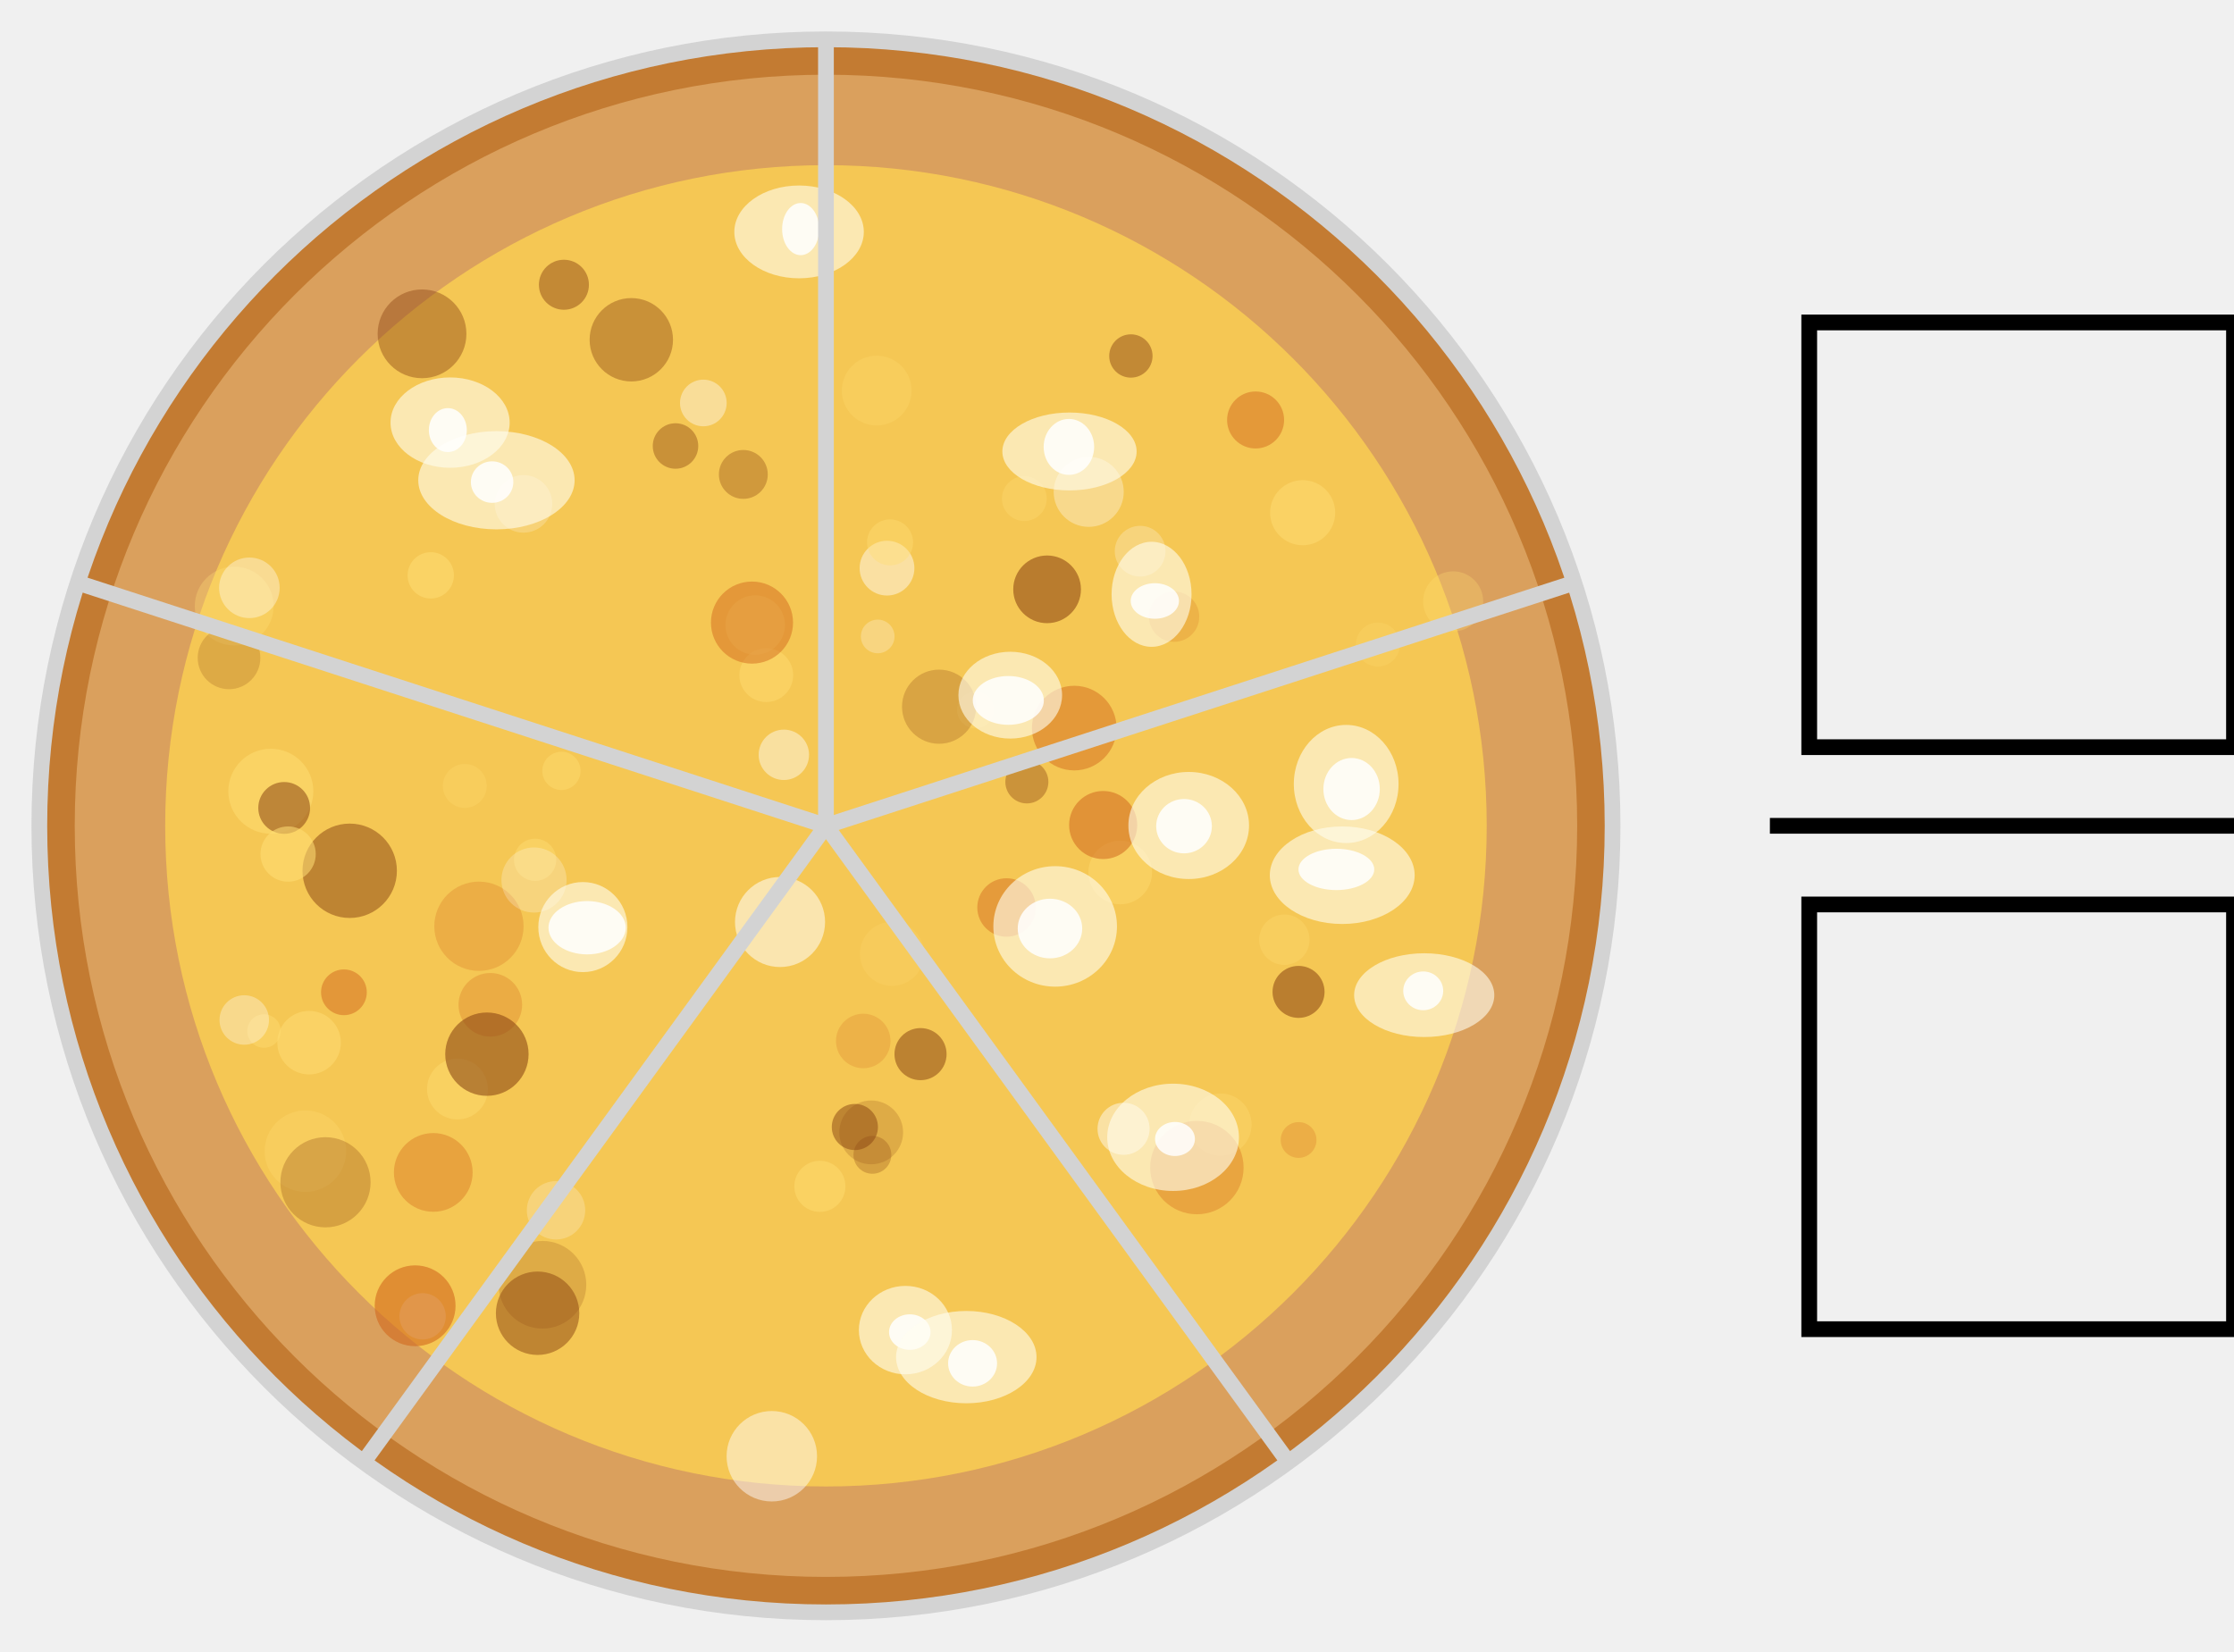
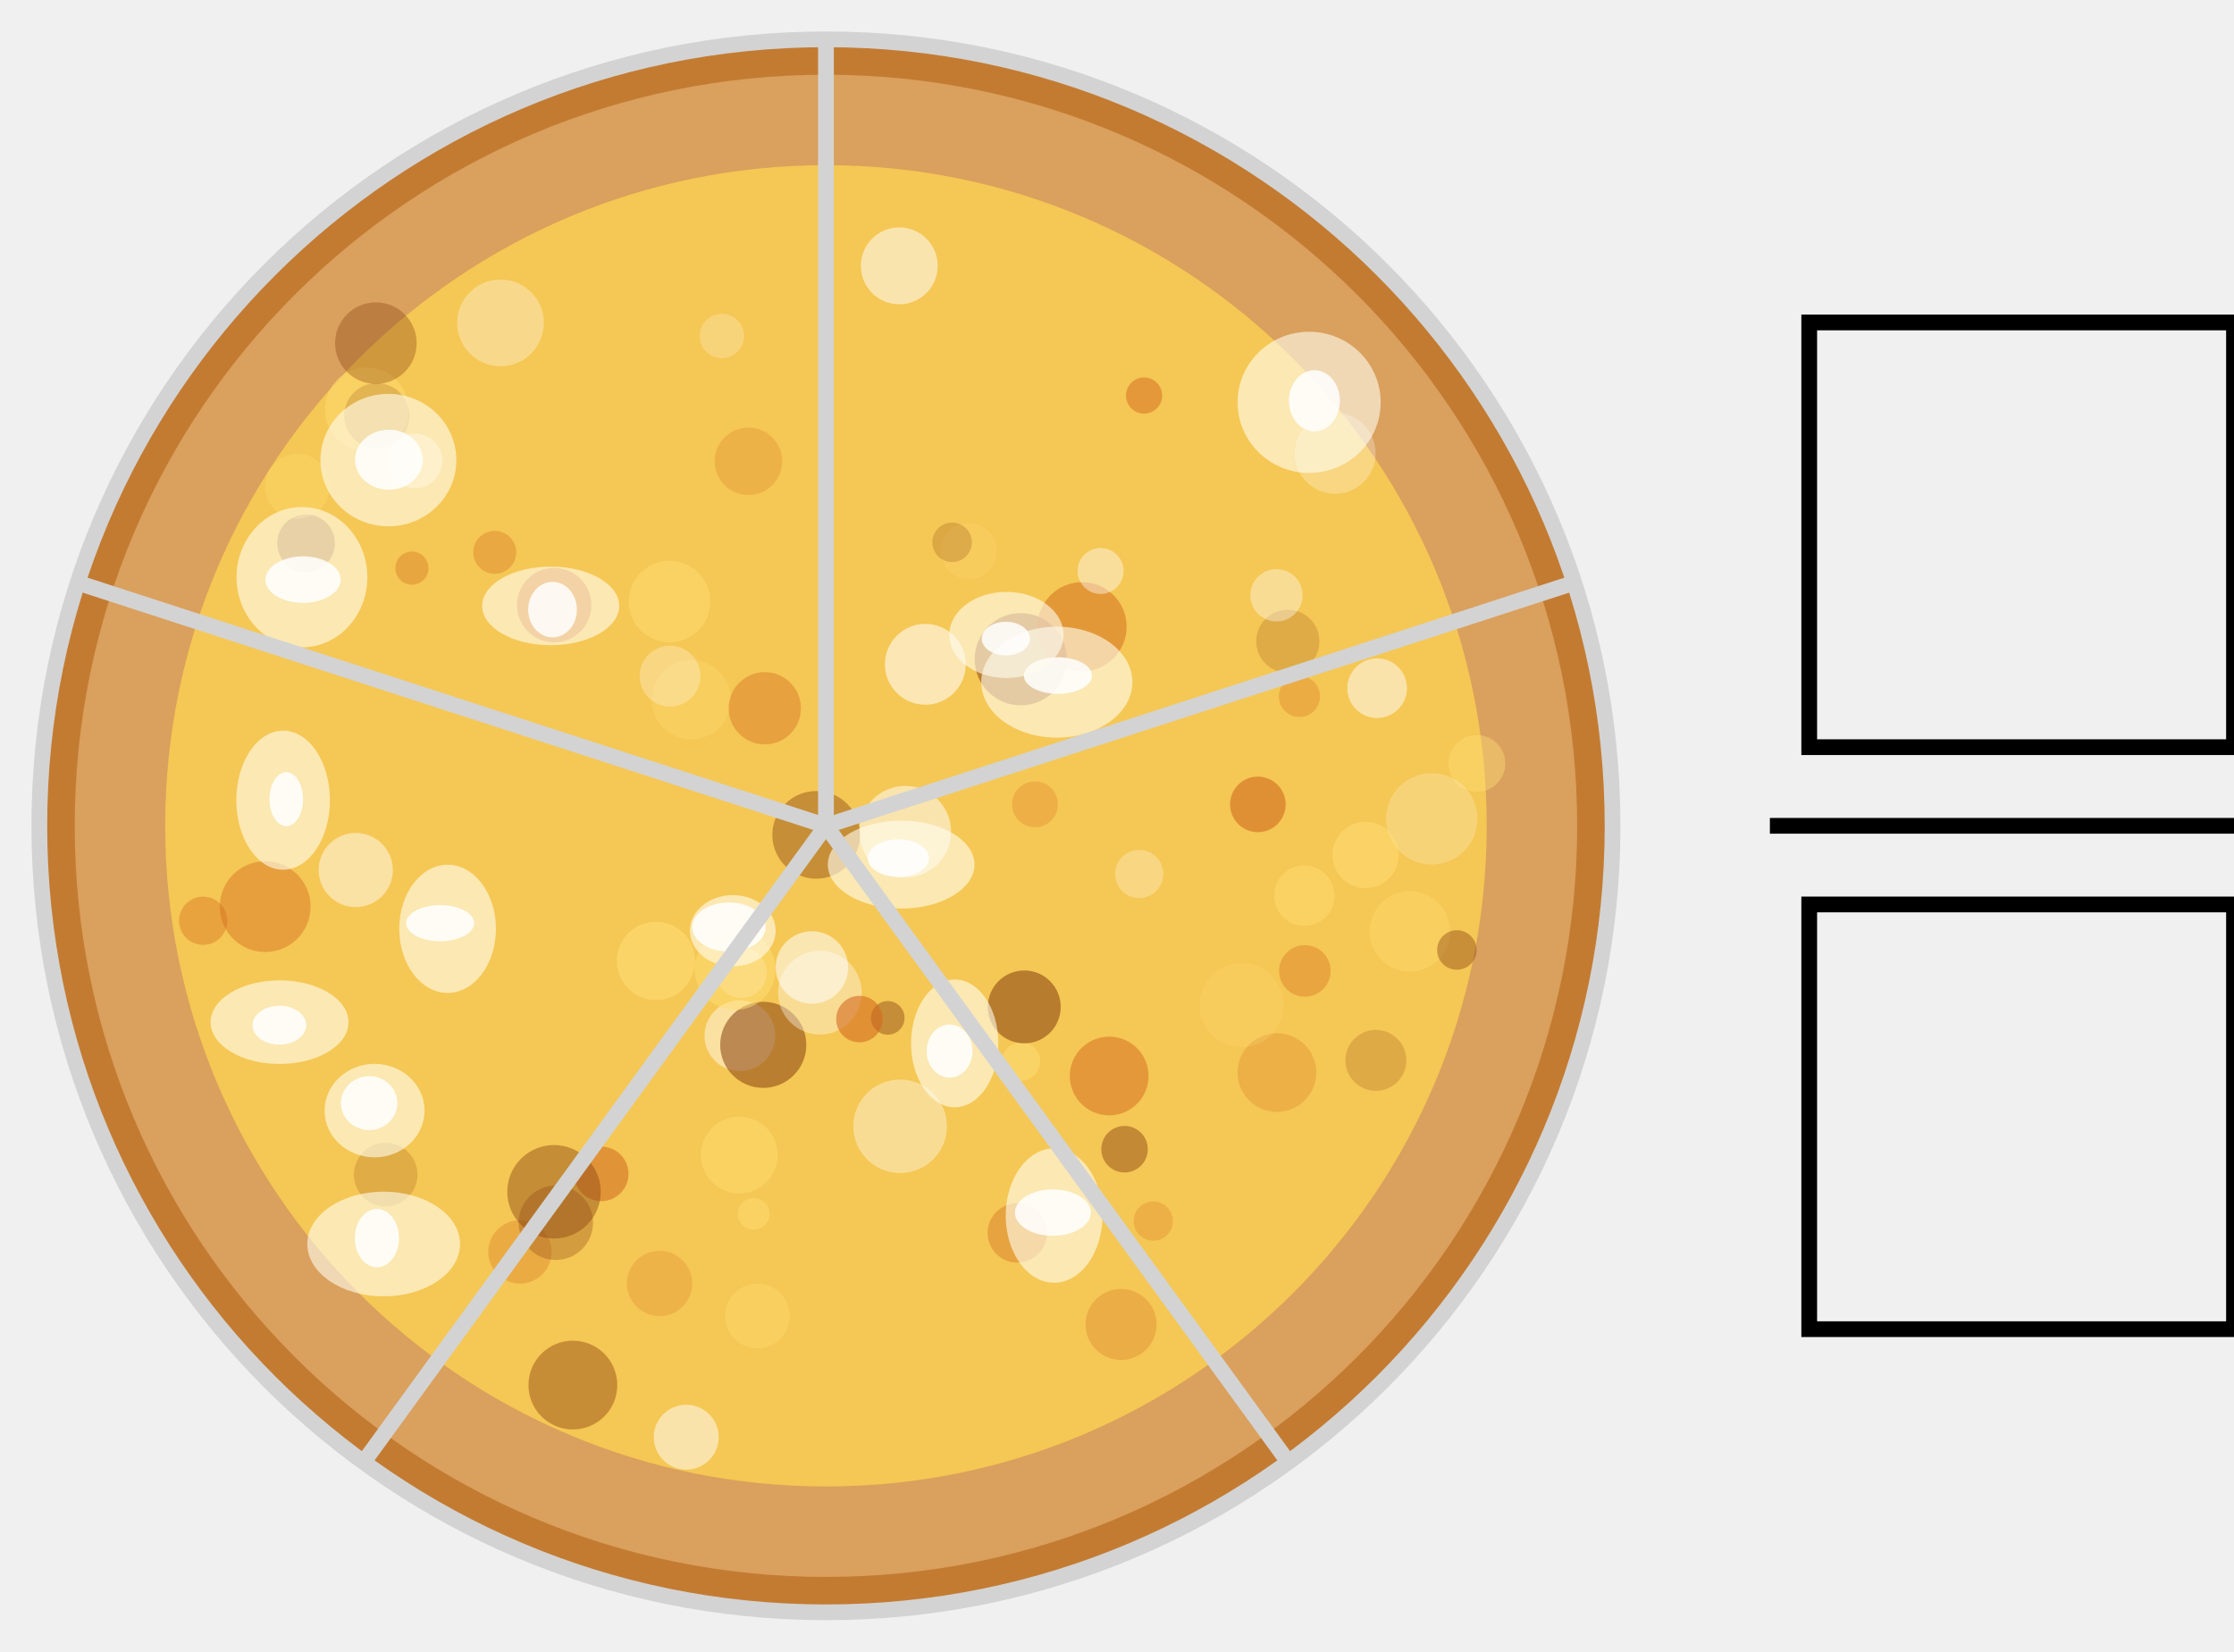
<svg xmlns="http://www.w3.org/2000/svg" xmlns:xlink="http://www.w3.org/1999/xlink" width="284.0" height="210" viewBox="0 0 284.0 210">
  <defs>
-     <clipPath id="clip-4542779216-4477633616">
+     <clipPath id="clip-4431733264-4431097424">
      <circle cx="105.0" cy="105.0" r="100" fill="none" />
    </clipPath>
  </defs>
  <g>
    <circle cx="105.0" cy="105.0" r="100" fill="#F5C754" />
-     <use xlink:href="#clip-4542779216-4477633616" />
-     <g clip-path="url(#clip-4542779216-4477633616)">
+     <use xlink:href="#clip-4431733264-4431097424" />
+     <g clip-path="url(#clip-4431733264-4431097424)">
      <circle cx="105.0" cy="105.0" r="92" stroke="#DAA05D" stroke-width="16" fill="none" />
      <circle cx="105.0" cy="105.0" r="98" stroke="#C37B32" stroke-width="5" fill="none" />
-       <circle cx="142.835" cy="143.524" r="3.311" fill="#FFFFFF" fill-opacity="0.462" />
-       <circle cx="33.567" cy="131.095" r="2.127" fill="#FFDE75" fill-opacity="0.415" />
-       <circle cx="53.65" cy="42.445" r="5.643" fill="#8B4513" fill-opacity="0.433" />
-       <circle cx="68.026" cy="109.319" r="2.684" fill="#FFDE75" fill-opacity="0.439" />
-       <circle cx="143.765" cy="45.262" r="2.754" fill="#8B4513" fill-opacity="0.479" />
-       <circle cx="109.741" cy="132.357" r="3.465" fill="#D2691E" fill-opacity="0.221" />
-       <circle cx="127.954" cy="115.383" r="3.715" fill="#D2691E" fill-opacity="0.454" />
-       <circle cx="142.409" cy="110.933" r="4.044" fill="#FFDE75" fill-opacity="0.434" />
-       <circle cx="43.721" cy="126.168" r="2.908" fill="#D2691E" fill-opacity="0.507" />
-       <circle cx="39.293" cy="132.573" r="4.039" fill="#FFDE75" fill-opacity="0.506" />
-       <circle cx="29.775" cy="77.061" r="5.014" fill="#FFDE75" fill-opacity="0.316" />
-       <circle cx="138.404" cy="62.536" r="4.453" fill="#FFFFFF" fill-opacity="0.332" />
-       <circle cx="110.904" cy="146.834" r="2.406" fill="#8B4513" fill-opacity="0.292" />
-       <circle cx="70.686" cy="153.887" r="3.711" fill="#FFFFFF" fill-opacity="0.22" />
-       <circle cx="68.96" cy="163.352" r="5.571" fill="#8B4513" fill-opacity="0.218" />
-       <circle cx="58.156" cy="138.463" r="3.868" fill="#FFDE75" fill-opacity="0.423" />
-       <circle cx="113.398" cy="121.274" r="4.077" fill="#FFDE75" fill-opacity="0.219" />
-       <circle cx="130.541" cy="99.416" r="2.736" fill="#8B4513" fill-opacity="0.396" />
-       <circle cx="184.734" cy="76.463" r="3.817" fill="#FFDE75" fill-opacity="0.289" />
-       <circle cx="155.151" cy="142.994" r="3.962" fill="#FFDE75" fill-opacity="0.345" />
-       <circle cx="136.566" cy="92.574" r="5.38" fill="#D2691E" fill-opacity="0.482" />
-       <circle cx="34.43" cy="100.605" r="5.403" fill="#FFDE75" fill-opacity="0.499" />
-       <circle cx="85.874" cy="56.707" r="2.892" fill="#8B4513" fill-opacity="0.414" />
-       <circle cx="89.413" cy="51.237" r="2.965" fill="#FFFFFF" fill-opacity="0.397" />
-       <circle cx="149.263" cy="78.413" r="3.194" fill="#D2691E" fill-opacity="0.213" />
-       <circle cx="71.374" cy="98.015" r="2.432" fill="#FFDE75" fill-opacity="0.425" />
-       <circle cx="163.278" cy="119.48" r="3.201" fill="#FFDE75" fill-opacity="0.34" />
-       <circle cx="165.084" cy="144.945" r="2.274" fill="#D2691E" fill-opacity="0.254" />
-       <circle cx="165.602" cy="65.188" r="4.14" fill="#FFDE75" fill-opacity="0.478" />
-       <circle cx="98.118" cy="185.156" r="5.75" fill="#FFFFFF" fill-opacity="0.48" />
-       <circle cx="104.228" cy="150.839" r="3.25" fill="#FFDE75" fill-opacity="0.459" />
-       <circle cx="80.257" cy="43.2" r="5.3" fill="#8B4513" fill-opacity="0.412" />
-       <circle cx="159.619" cy="53.398" r="3.624" fill="#D2691E" fill-opacity="0.482" />
-       <circle cx="94.497" cy="60.322" r="3.107" fill="#8B4513" fill-opacity="0.355" />
-       <circle cx="165.079" cy="126.116" r="3.306" fill="#8B4513" fill-opacity="0.557" />
-       <circle cx="110.752" cy="143.979" r="4.055" fill="#8B4513" fill-opacity="0.211" />
-       <circle cx="111.452" cy="49.659" r="4.434" fill="#FFDE75" fill-opacity="0.253" />
-       <circle cx="96.008" cy="79.471" r="3.777" fill="#FFDE75" fill-opacity="0.464" />
-       <circle cx="31.051" cy="129.688" r="3.144" fill="#FFFFFF" fill-opacity="0.329" />
-       <circle cx="54.761" cy="73.154" r="2.945" fill="#FFDE75" fill-opacity="0.517" />
-       <circle cx="55.08" cy="149.07" r="5.004" fill="#D2691E" fill-opacity="0.39" />
-       <circle cx="97.412" cy="85.845" r="3.42" fill="#FFDE75" fill-opacity="0.451" />
-       <circle cx="124.013" cy="90.269" r="2.339" fill="#FFDE75" fill-opacity="0.295" />
-       <circle cx="29.115" cy="83.647" r="3.982" fill="#8B4513" fill-opacity="0.226" />
-       <circle cx="38.825" cy="146.366" r="5.18" fill="#FFDE75" fill-opacity="0.286" />
-       <circle cx="62.334" cy="127.756" r="4.042" fill="#D2691E" fill-opacity="0.288" />
-       <circle cx="31.703" cy="74.739" r="3.85" fill="#FFFFFF" fill-opacity="0.365" />
-       <circle cx="71.688" cy="36.205" r="3.179" fill="#8B4513" fill-opacity="0.473" />
-       <circle cx="66.548" cy="64.064" r="3.662" fill="#FFFFFF" fill-opacity="0.206" />
-       <circle cx="36.126" cy="102.725" r="3.292" fill="#8B4513" fill-opacity="0.541" />
-       <circle cx="111.58" cy="80.922" r="2.14" fill="#FFFFFF" fill-opacity="0.257" />
-       <circle cx="119.384" cy="89.855" r="4.713" fill="#8B4513" fill-opacity="0.266" />
-       <circle cx="140.24" cy="104.899" r="4.328" fill="#D2691E" fill-opacity="0.54" />
-       <circle cx="60.886" cy="117.77" r="5.675" fill="#D2691E" fill-opacity="0.258" />
-       <circle cx="61.899" cy="134.034" r="5.298" fill="#8B4513" fill-opacity="0.579" />
-       <circle cx="41.378" cy="150.323" r="5.733" fill="#8B4513" fill-opacity="0.286" />
-       <circle cx="112.762" cy="72.238" r="3.481" fill="#FFFFFF" fill-opacity="0.457" />
-       <circle cx="99.648" cy="95.972" r="3.203" fill="#FFFFFF" fill-opacity="0.441" />
-       <circle cx="44.456" cy="110.717" r="6" fill="#8B4513" fill-opacity="0.515" />
-       <circle cx="59.089" cy="99.927" r="2.793" fill="#FFDE75" fill-opacity="0.263" />
-       <circle cx="117.023" cy="134.029" r="3.312" fill="#8B4513" fill-opacity="0.535" />
-       <circle cx="53.725" cy="167.363" r="2.944" fill="#FFFFFF" fill-opacity="0.329" />
-       <circle cx="175.166" cy="81.951" r="2.793" fill="#FFDE75" fill-opacity="0.207" />
-       <circle cx="130.223" cy="63.397" r="2.847" fill="#FFDE75" fill-opacity="0.344" />
-       <circle cx="36.627" cy="108.592" r="3.513" fill="#FFDE75" fill-opacity="0.557" />
-       <circle cx="67.887" cy="111.89" r="4.14" fill="#FFFFFF" fill-opacity="0.241" />
-       <circle cx="95.598" cy="79.161" r="5.219" fill="#D2691E" fill-opacity="0.49" />
-       <circle cx="99.163" cy="117.231" r="5.726" fill="#FFFFFF" fill-opacity="0.531" />
-       <circle cx="144.943" cy="70.085" r="3.225" fill="#FFFFFF" fill-opacity="0.236" />
-       <circle cx="108.675" cy="143.295" r="2.934" fill="#8B4513" fill-opacity="0.508" />
-       <circle cx="152.157" cy="148.453" r="5.937" fill="#D2691E" fill-opacity="0.371" />
-       <circle cx="52.773" cy="166.025" r="5.139" fill="#D2691E" fill-opacity="0.595" />
-       <circle cx="113.151" cy="68.963" r="2.924" fill="#FFDE75" fill-opacity="0.412" />
-       <circle cx="133.113" cy="74.932" r="4.303" fill="#8B4513" fill-opacity="0.574" />
-       <circle cx="68.343" cy="166.974" r="5.302" fill="#8B4513" fill-opacity="0.509" />
-       <ellipse cx="181.055" cy="126.53" rx="8.91" ry="5.326" fill="#FFFDF0" fill-opacity="0.6" />
-       <ellipse cx="180.929" cy="125.983" rx="2.541" ry="2.465" fill="#FFFFFF" fill-opacity="0.85" />
-       <ellipse cx="74.098" cy="117.876" rx="5.664" ry="5.726" fill="#FFFDF0" fill-opacity="0.6" />
-       <ellipse cx="74.639" cy="117.957" rx="4.913" ry="3.39" fill="#FFFFFF" fill-opacity="0.85" />
-       <ellipse cx="171.135" cy="99.681" rx="6.657" ry="7.511" fill="#FFFDF0" fill-opacity="0.6" />
-       <ellipse cx="171.823" cy="100.322" rx="3.587" ry="3.948" fill="#FFFFFF" fill-opacity="0.85" />
-       <ellipse cx="151.118" cy="104.958" rx="7.669" ry="6.808" fill="#FFFDF0" fill-opacity="0.6" />
-       <ellipse cx="150.521" cy="105.045" rx="3.541" ry="3.456" fill="#FFFFFF" fill-opacity="0.85" />
-       <ellipse cx="170.633" cy="111.281" rx="9.208" ry="6.201" fill="#FFFDF0" fill-opacity="0.6" />
-       <ellipse cx="169.887" cy="110.544" rx="4.818" ry="2.627" fill="#FFFFFF" fill-opacity="0.85" />
-       <ellipse cx="146.394" cy="75.564" rx="5.082" ry="6.679" fill="#FFFDF0" fill-opacity="0.6" />
-       <ellipse cx="146.811" cy="76.412" rx="3.07" ry="2.26" fill="#FFFFFF" fill-opacity="0.85" />
-       <ellipse cx="115.102" cy="169.119" rx="5.917" ry="5.622" fill="#FFFDF0" fill-opacity="0.6" />
-       <ellipse cx="115.658" cy="169.372" rx="2.639" ry="2.26" fill="#FFFFFF" fill-opacity="0.85" />
-       <ellipse cx="135.961" cy="57.403" rx="8.535" ry="4.952" fill="#FFFDF0" fill-opacity="0.6" />
-       <ellipse cx="135.886" cy="56.823" rx="3.209" ry="3.557" fill="#FFFFFF" fill-opacity="0.85" />
-       <ellipse cx="149.13" cy="144.607" rx="8.372" ry="6.82" fill="#FFFDF0" fill-opacity="0.6" />
-       <ellipse cx="149.371" cy="144.817" rx="2.535" ry="2.164" fill="#FFFFFF" fill-opacity="0.85" />
-       <ellipse cx="63.11" cy="61.062" rx="9.939" ry="6.244" fill="#FFFDF0" fill-opacity="0.6" />
-       <ellipse cx="62.559" cy="61.296" rx="2.699" ry="2.64" fill="#FFFFFF" fill-opacity="0.85" />
-       <ellipse cx="122.842" cy="172.554" rx="8.927" ry="5.869" fill="#FFFDF0" fill-opacity="0.6" />
-       <ellipse cx="123.642" cy="173.343" rx="3.112" ry="2.956" fill="#FFFFFF" fill-opacity="0.85" />
-       <ellipse cx="128.429" cy="88.388" rx="6.59" ry="5.52" fill="#FFFDF0" fill-opacity="0.6" />
-       <ellipse cx="128.183" cy="89.056" rx="4.519" ry="3.103" fill="#FFFFFF" fill-opacity="0.85" />
-       <ellipse cx="134.139" cy="117.79" rx="7.857" ry="7.66" fill="#FFFDF0" fill-opacity="0.6" />
-       <ellipse cx="133.478" cy="118.059" rx="4.1" ry="3.791" fill="#FFFFFF" fill-opacity="0.85" />
-       <ellipse cx="57.219" cy="53.733" rx="7.573" ry="5.744" fill="#FFFDF0" fill-opacity="0.6" />
-       <ellipse cx="56.931" cy="54.685" rx="2.412" ry="2.795" fill="#FFFFFF" fill-opacity="0.85" />
-       <ellipse cx="101.582" cy="29.486" rx="8.231" ry="5.9" fill="#FFFDF0" fill-opacity="0.6" />
-       <ellipse cx="101.786" cy="29.128" rx="2.359" ry="3.316" fill="#FFFFFF" fill-opacity="0.85" />
+       <circle cx="165.814" cy="113.878" r="3.842" fill="#FFDE75" fill-opacity="0.472" />
+       <circle cx="38.906" cy="69.074" r="3.662" fill="#8B4513" fill-opacity="0.441" />
+       <circle cx="165.883" cy="123.45" r="3.274" fill="#D2691E" fill-opacity="0.359" />
+       <circle cx="72.827" cy="176.108" r="5.644" fill="#8B4513" fill-opacity="0.452" />
+       <circle cx="45.226" cy="110.621" r="4.717" fill="#FFFFFF" fill-opacity="0.472" />
+       <circle cx="49.031" cy="149.347" r="4.041" fill="#8B4513" fill-opacity="0.204" />
+       <circle cx="33.713" cy="115.276" r="5.769" fill="#D2691E" fill-opacity="0.423" />
+       <circle cx="94.246" cy="123.66" r="3.235" fill="#FFFFFF" fill-opacity="0.303" />
+       <circle cx="93.983" cy="146.862" r="4.888" fill="#FFDE75" fill-opacity="0.44" />
+       <circle cx="163.714" cy="81.544" r="4.014" fill="#8B4513" fill-opacity="0.214" />
+       <circle cx="103.214" cy="123.008" r="4.606" fill="#FFFFFF" fill-opacity="0.546" />
+       <circle cx="37.815" cy="61.825" r="4.129" fill="#FFDE75" fill-opacity="0.297" />
+       <circle cx="142.515" cy="168.401" r="4.51" fill="#D2691E" fill-opacity="0.278" />
+       <circle cx="87.887" cy="88.978" r="5.039" fill="#FFDE75" fill-opacity="0.34" />
+       <circle cx="95.823" cy="154.338" r="2.011" fill="#FFDE75" fill-opacity="0.49" />
+       <circle cx="179.227" cy="118.414" r="5.112" fill="#FFDE75" fill-opacity="0.39" />
+       <circle cx="187.748" cy="97.07" r="3.616" fill="#FFDE75" fill-opacity="0.41" />
+       <circle cx="162.33" cy="136.371" r="5" fill="#D2691E" fill-opacity="0.246" />
+       <circle cx="131.569" cy="102.268" r="2.907" fill="#D2691E" fill-opacity="0.252" />
+       <circle cx="182.01" cy="104.116" r="5.806" fill="#FFFFFF" fill-opacity="0.212" />
+       <circle cx="91.773" cy="42.722" r="2.824" fill="#FFFFFF" fill-opacity="0.221" />
+       <circle cx="95.144" cy="58.649" r="4.29" fill="#D2691E" fill-opacity="0.23" />
+       <circle cx="129.322" cy="156.761" r="3.772" fill="#D2691E" fill-opacity="0.384" />
+       <circle cx="94.066" cy="131.69" r="4.506" fill="#FFFFFF" fill-opacity="0.46" />
+       <circle cx="52.368" cy="72.236" r="2.107" fill="#D2691E" fill-opacity="0.344" />
+       <circle cx="165.194" cy="88.545" r="2.616" fill="#D2691E" fill-opacity="0.289" />
+       <circle cx="117.634" cy="84.465" r="5.142" fill="#FFFFFF" fill-opacity="0.561" />
+       <circle cx="142.96" cy="146.118" r="2.957" fill="#8B4513" fill-opacity="0.474" />
+       <circle cx="97.029" cy="132.849" r="5.473" fill="#8B4513" fill-opacity="0.563" />
+       <circle cx="169.732" cy="57.64" r="5.147" fill="#FFFFFF" fill-opacity="0.272" />
+       <circle cx="104.23" cy="126.22" r="5.32" fill="#FFFFFF" fill-opacity="0.376" />
+       <circle cx="62.894" cy="70.232" r="2.731" fill="#D2691E" fill-opacity="0.335" />
+       <circle cx="173.602" cy="108.704" r="4.227" fill="#FFDE75" fill-opacity="0.52" />
+       <circle cx="114.429" cy="143.203" r="5.949" fill="#FFFFFF" fill-opacity="0.373" />
+       <circle cx="129.769" cy="83.82" r="5.862" fill="#8B4513" fill-opacity="0.545" />
+       <circle cx="85.112" cy="76.484" r="5.186" fill="#FFDE75" fill-opacity="0.497" />
+       <circle cx="76.429" cy="149.255" r="3.468" fill="#D2691E" fill-opacity="0.54" />
+       <circle cx="46.615" cy="52.038" r="5.317" fill="#FFDE75" fill-opacity="0.454" />
+       <circle cx="87.239" cy="182.734" r="4.128" fill="#FFFFFF" fill-opacity="0.503" />
+       <circle cx="112.856" cy="129.422" r="2.137" fill="#8B4513" fill-opacity="0.442" />
+       <circle cx="93.452" cy="123.276" r="5.138" fill="#FFDE75" fill-opacity="0.514" />
+       <circle cx="141.006" cy="136.809" r="5.003" fill="#D2691E" fill-opacity="0.499" />
+       <circle cx="123.175" cy="70.075" r="3.57" fill="#FFDE75" fill-opacity="0.239" />
+       <circle cx="137.564" cy="79.682" r="5.663" fill="#D2691E" fill-opacity="0.497" />
+       <circle cx="114.322" cy="33.802" r="4.888" fill="#FFFFFF" fill-opacity="0.527" />
+       <circle cx="159.908" cy="102.276" r="3.532" fill="#D2691E" fill-opacity="0.583" />
+       <circle cx="175.068" cy="87.502" r="3.793" fill="#FFFFFF" fill-opacity="0.5" />
+       <circle cx="185.205" cy="120.787" r="2.511" fill="#8B4513" fill-opacity="0.418" />
+       <circle cx="144.822" cy="111.125" r="3.065" fill="#FFFFFF" fill-opacity="0.272" />
+       <circle cx="96.29" cy="167.323" r="4.108" fill="#FFDE75" fill-opacity="0.4" />
+       <circle cx="83.388" cy="122.177" r="4.975" fill="#FFDE75" fill-opacity="0.594" />
+       <circle cx="121.037" cy="68.954" r="2.513" fill="#8B4513" fill-opacity="0.246" />
+       <circle cx="157.848" cy="127.79" r="5.352" fill="#FFDE75" fill-opacity="0.232" />
+       <circle cx="115.075" cy="105.756" r="5.831" fill="#FFFFFF" fill-opacity="0.516" />
+       <circle cx="63.631" cy="41.054" r="5.508" fill="#FFFFFF" fill-opacity="0.332" />
+       <circle cx="139.912" cy="72.597" r="2.922" fill="#FFFFFF" fill-opacity="0.417" />
+       <circle cx="162.273" cy="75.689" r="3.326" fill="#FFFFFF" fill-opacity="0.377" />
+       <circle cx="25.829" cy="117.071" r="3.066" fill="#D2691E" fill-opacity="0.377" />
+       <circle cx="47.781" cy="43.628" r="5.184" fill="#8B4513" fill-opacity="0.361" />
+       <circle cx="103.758" cy="106.15" r="5.574" fill="#8B4513" fill-opacity="0.434" />
+       <circle cx="85.18" cy="85.964" r="3.87" fill="#FFFFFF" fill-opacity="0.268" />
+       <circle cx="70.451" cy="76.94" r="4.725" fill="#D2691E" fill-opacity="0.557" />
+       <circle cx="129.805" cy="134.963" r="2.435" fill="#FFDE75" fill-opacity="0.54" />
+       <circle cx="83.848" cy="163.191" r="4.145" fill="#D2691E" fill-opacity="0.219" />
+       <circle cx="52.789" cy="58.598" r="3.473" fill="#FFFFFF" fill-opacity="0.374" />
+       <circle cx="66.1" cy="159.177" r="4.029" fill="#D2691E" fill-opacity="0.296" />
+       <circle cx="130.212" cy="128.026" r="4.633" fill="#8B4513" fill-opacity="0.579" />
+       <circle cx="109.252" cy="129.571" r="2.954" fill="#D2691E" fill-opacity="0.585" />
+       <circle cx="97.226" cy="90.055" r="4.592" fill="#D2691E" fill-opacity="0.408" />
+       <circle cx="70.431" cy="151.531" r="5.941" fill="#8B4513" fill-opacity="0.449" />
+       <circle cx="146.61" cy="155.256" r="2.492" fill="#D2691E" fill-opacity="0.246" />
+       <circle cx="70.658" cy="155.472" r="4.729" fill="#8B4513" fill-opacity="0.317" />
+       <circle cx="145.44" cy="50.29" r="2.299" fill="#D2691E" fill-opacity="0.489" />
+       <circle cx="47.902" cy="52.86" r="4.148" fill="#8B4513" fill-opacity="0.204" />
+       <circle cx="174.91" cy="134.821" r="3.872" fill="#8B4513" fill-opacity="0.215" />
+       <ellipse cx="134.352" cy="86.735" rx="9.609" ry="7.054" fill="#FFFDF0" fill-opacity="0.6" />
+       <ellipse cx="134.491" cy="85.9" rx="4.333" ry="2.326" fill="#FFFFFF" fill-opacity="0.85" />
+       <ellipse cx="121.369" cy="132.662" rx="5.55" ry="8.126" fill="#FFFDF0" fill-opacity="0.6" />
+       <ellipse cx="120.716" cy="133.639" rx="2.92" ry="3.377" fill="#FFFFFF" fill-opacity="0.85" />
+       <ellipse cx="166.421" cy="51.156" rx="9.097" ry="8.975" fill="#FFFDF0" fill-opacity="0.6" />
+       <ellipse cx="167.095" cy="50.955" rx="3.24" ry="3.887" fill="#FFFFFF" fill-opacity="0.85" />
+       <ellipse cx="70.008" cy="77.039" rx="8.717" ry="5.001" fill="#FFFDF0" fill-opacity="0.6" />
+       <ellipse cx="70.242" cy="77.511" rx="3.097" ry="3.53" fill="#FFFFFF" fill-opacity="0.85" />
+       <ellipse cx="93.157" cy="118.336" rx="5.452" ry="4.527" fill="#FFFDF0" fill-opacity="0.6" />
+       <ellipse cx="92.67" cy="117.869" rx="4.674" ry="3.124" fill="#FFFFFF" fill-opacity="0.85" />
+       <ellipse cx="38.384" cy="73.392" rx="8.318" ry="8.919" fill="#FFFDF0" fill-opacity="0.6" />
+       <ellipse cx="38.526" cy="73.699" rx="4.787" ry="2.959" fill="#FFFFFF" fill-opacity="0.85" />
+       <ellipse cx="47.617" cy="141.211" rx="6.357" ry="5.945" fill="#FFFDF0" fill-opacity="0.6" />
+       <ellipse cx="46.928" cy="140.257" rx="3.589" ry="3.432" fill="#FFFFFF" fill-opacity="0.85" />
+       <ellipse cx="114.562" cy="109.932" rx="9.324" ry="5.59" fill="#FFFDF0" fill-opacity="0.6" />
+       <ellipse cx="114.208" cy="109.116" rx="3.899" ry="2.392" fill="#FFFFFF" fill-opacity="0.85" />
+       <ellipse cx="35.54" cy="129.965" rx="8.771" ry="5.322" fill="#FFFDF0" fill-opacity="0.6" />
+       <ellipse cx="35.515" cy="130.352" rx="3.413" ry="2.478" fill="#FFFFFF" fill-opacity="0.85" />
+       <ellipse cx="49.374" cy="58.502" rx="8.641" ry="8.422" fill="#FFFDF0" fill-opacity="0.6" />
+       <ellipse cx="49.436" cy="58.456" rx="4.299" ry="3.816" fill="#FFFFFF" fill-opacity="0.85" />
+       <ellipse cx="56.903" cy="118.096" rx="6.148" ry="8.152" fill="#FFFDF0" fill-opacity="0.6" />
+       <ellipse cx="55.955" cy="117.38" rx="4.324" ry="2.299" fill="#FFFFFF" fill-opacity="0.85" />
+       <ellipse cx="134.005" cy="154.557" rx="6.152" ry="8.545" fill="#FFFDF0" fill-opacity="0.6" />
+       <ellipse cx="133.853" cy="154.18" rx="4.825" ry="2.949" fill="#FFFFFF" fill-opacity="0.85" />
+       <ellipse cx="35.993" cy="101.739" rx="5.952" ry="8.843" fill="#FFFDF0" fill-opacity="0.6" />
+       <ellipse cx="36.393" cy="101.608" rx="2.138" ry="3.435" fill="#FFFFFF" fill-opacity="0.85" />
+       <ellipse cx="127.939" cy="80.731" rx="7.264" ry="5.476" fill="#FFFDF0" fill-opacity="0.6" />
+       <ellipse cx="127.877" cy="81.202" rx="3.068" ry="2.142" fill="#FFFFFF" fill-opacity="0.85" />
+       <ellipse cx="48.776" cy="158.172" rx="9.713" ry="6.655" fill="#FFFDF0" fill-opacity="0.6" />
+       <ellipse cx="47.918" cy="157.424" rx="2.807" ry="3.715" fill="#FFFFFF" fill-opacity="0.85" />
    </g>
    <path d="M105.0,105.0 L105.0,5.0" stroke="lightgray" stroke-width="2" />
    <path d="M105.0,105.0 L200.106,74.098" stroke="lightgray" stroke-width="2" />
    <path d="M105.0,105.0 L163.779,185.902" stroke="lightgray" stroke-width="2" />
    <path d="M105.0,105.0 L46.221,185.902" stroke="lightgray" stroke-width="2" />
    <path d="M105.0,105.0 L9.894,74.098" stroke="lightgray" stroke-width="2" />
    <circle cx="105.0" cy="105.0" r="100" fill="none" stroke="lightgray" stroke-width="2" />
    <rect x="230.0" y="41.0" width="54.0" height="54.0" fill="none" stroke="black" stroke-width="2" />
    <rect x="230.0" y="115.0" width="54.0" height="54.0" fill="none" stroke="black" stroke-width="2" />
    <path d="M225.0,105.0 L289.0,105.0" stroke="black" stroke-width="2" />
  </g>
</svg>
